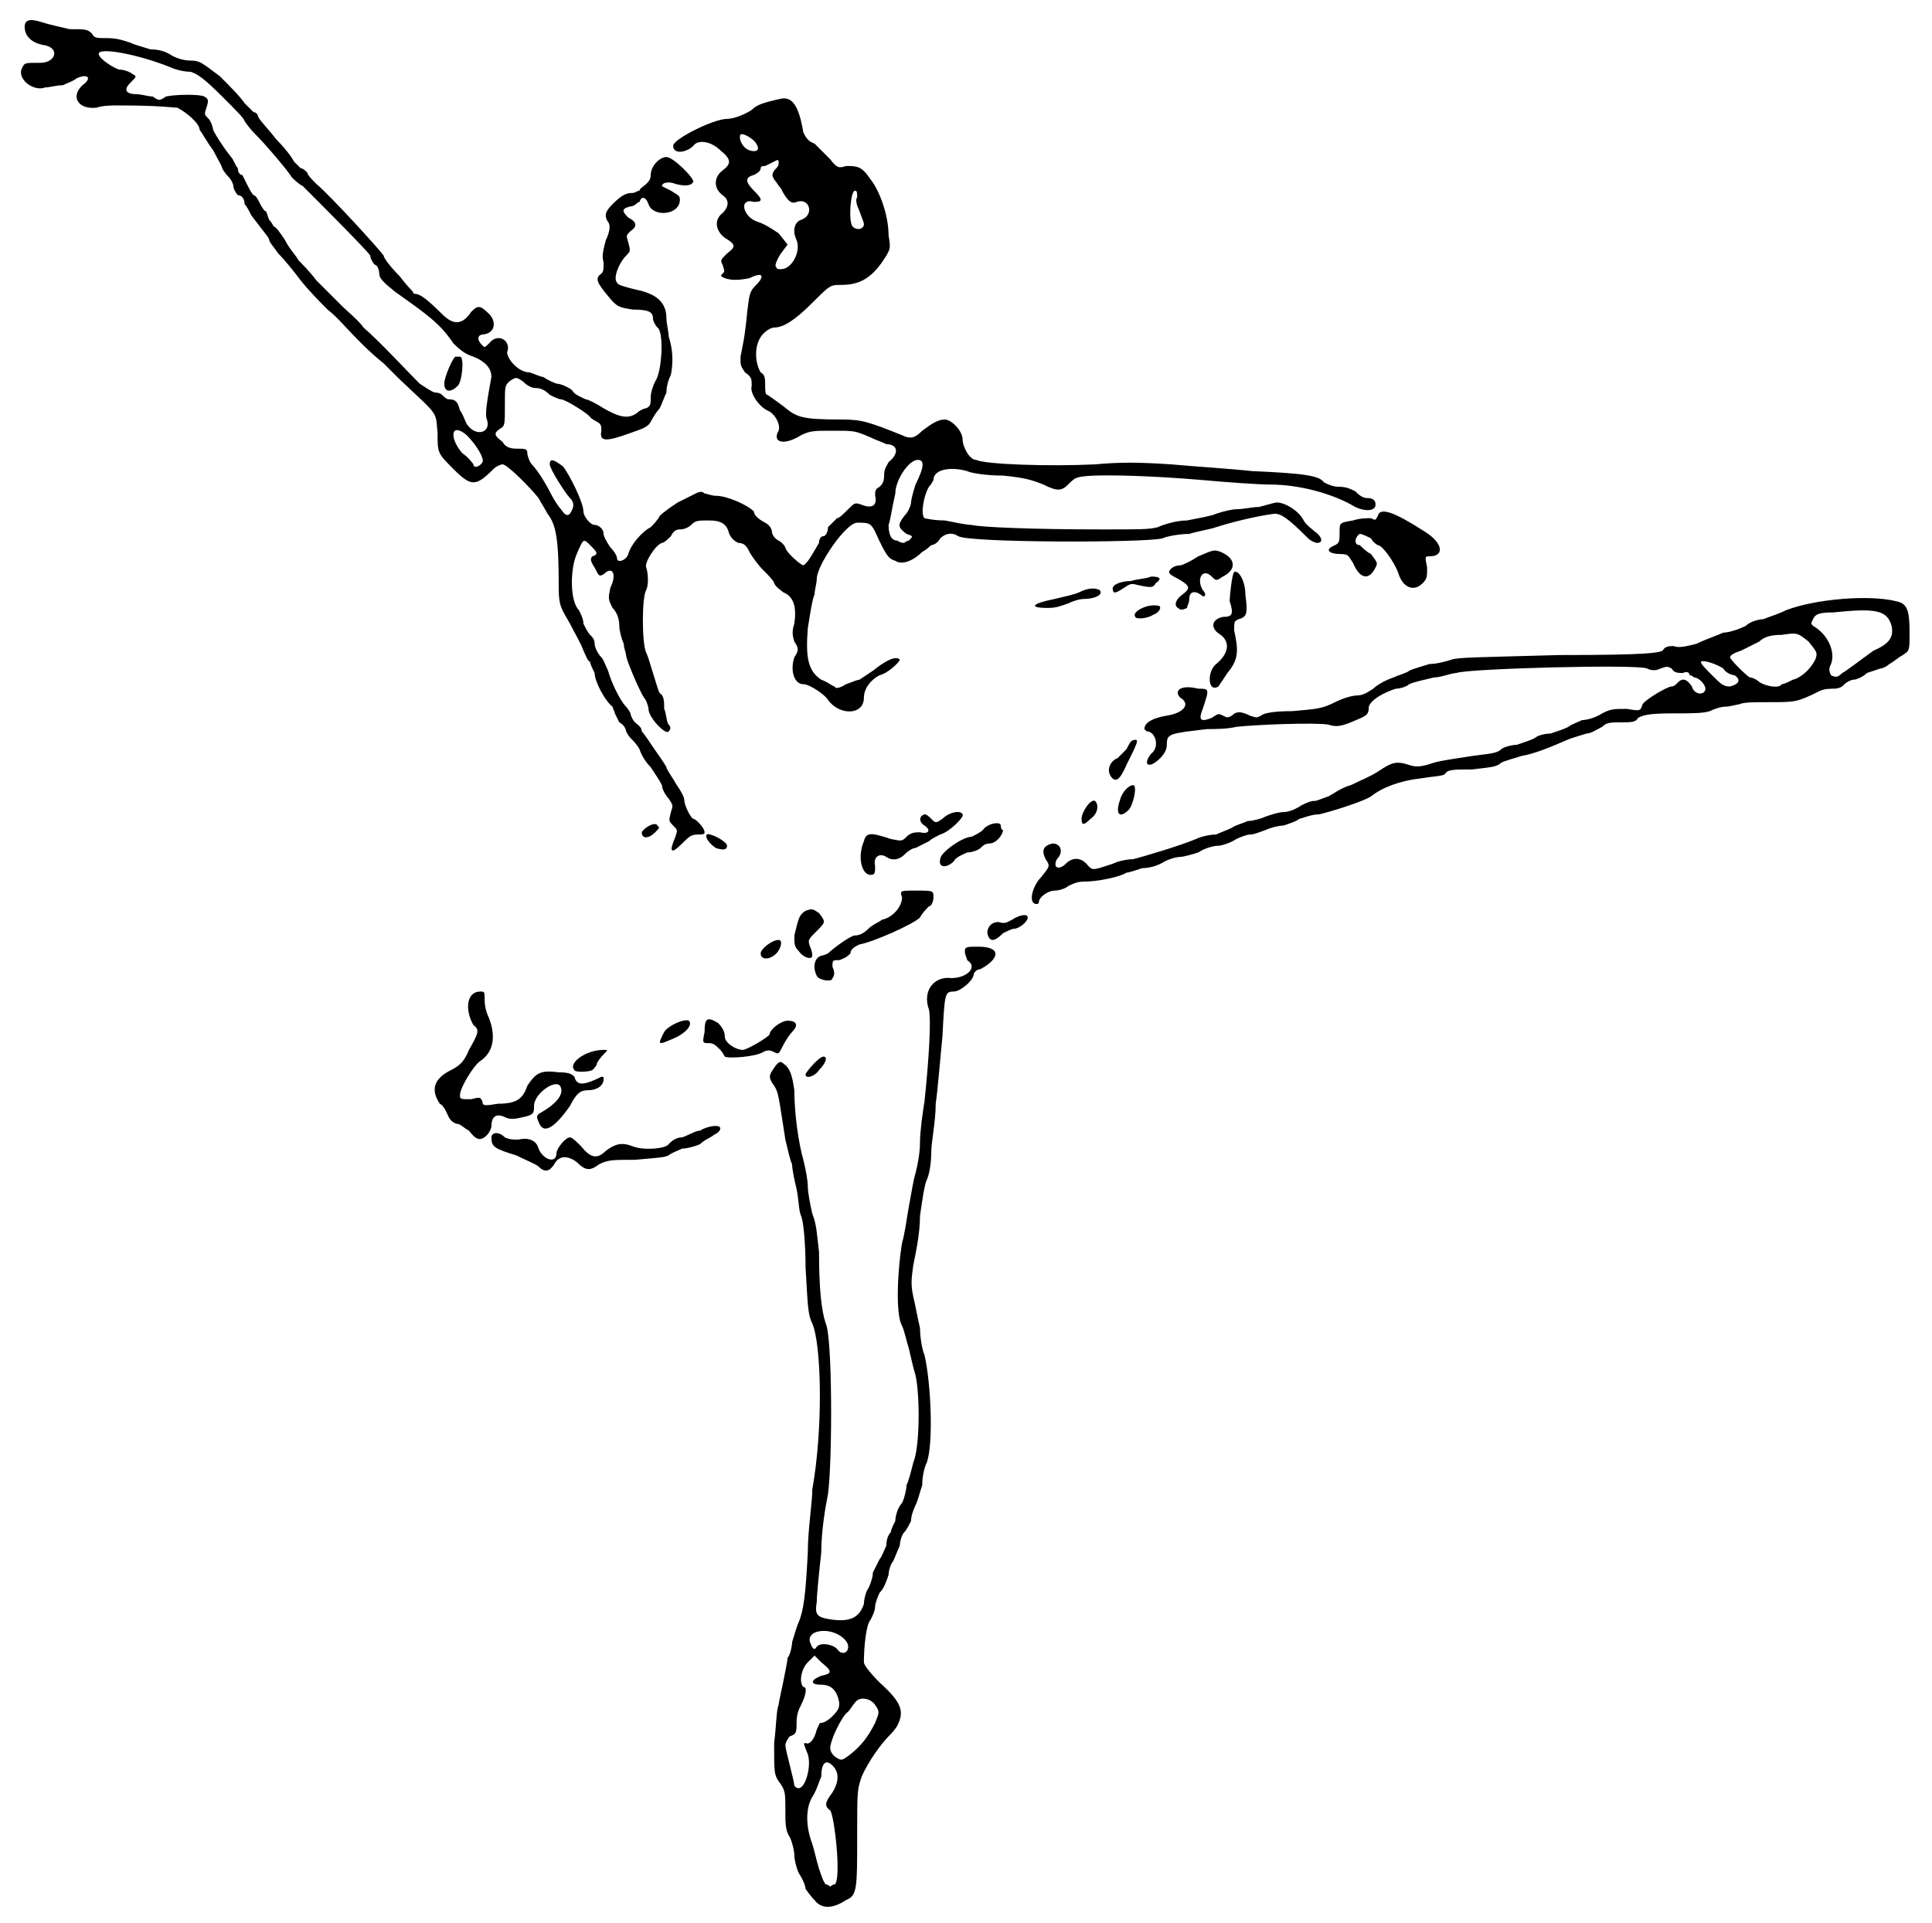
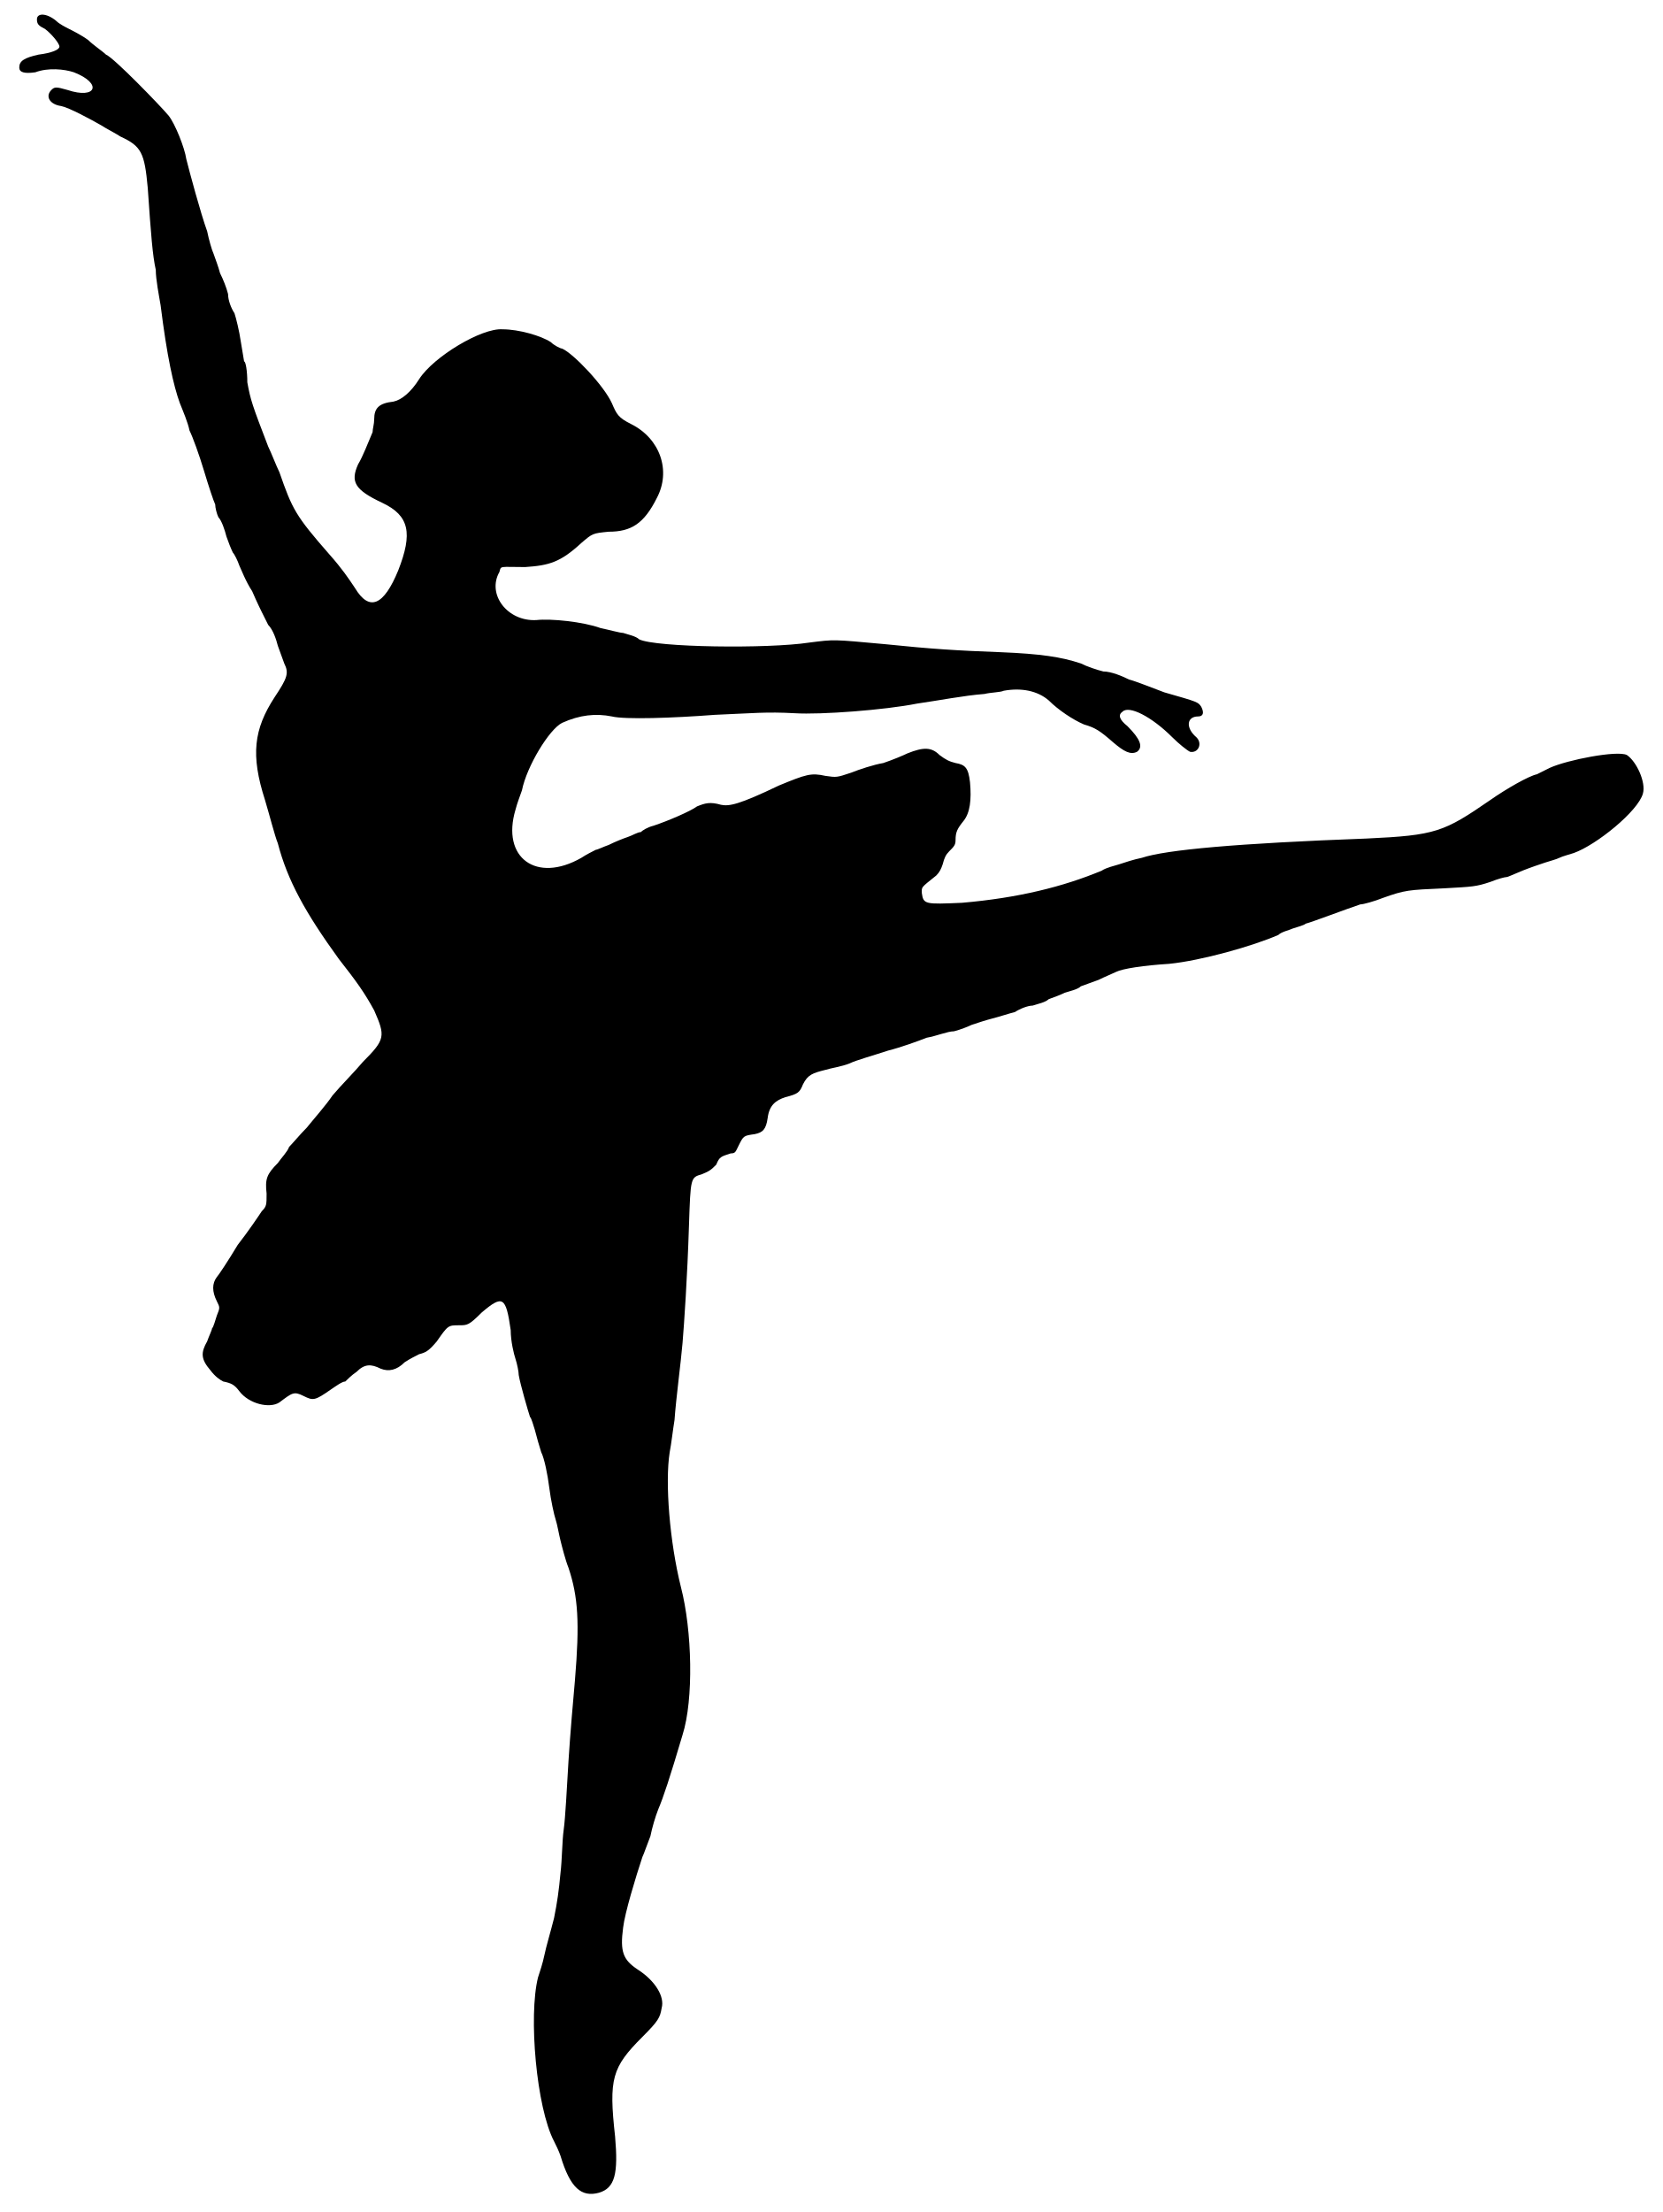
- <svg xmlns="http://www.w3.org/2000/svg" viewBox="70 78 861 857">
-   <path fill="currentColor" fill-rule="evenodd" d="M447,925C452,923 452,920 452,897C452,876 452,876 454,870C457,863 463,855 466,852C467,851 469,849 470,847C473,841 472,837 462,828C457,823 455,820 455,819C455,812 456,802 458,800C459,798 460,796 460,794C460,793 461,790 462,788C464,786 465,783 466,780C466,778 467,775 468,774C469,772 470,769 471,767C471,765 472,762 473,761C474,760 475,758 476,756C476,754 477,751 478,749C479,747 480,743 481,740C481,736 482,732 483,730C486,722 485,695 482,682C481,680 480,674 480,670C479,666 478,660 477,656C476,651 476,649 477,642C478,637 480,628 480,620C481,613 482,606 483,604C484,602 485,597 485,592C485,587 487,578 487,570C488,563 489,550 490,540C491,521 491,520 495,520C498,520 504,515 504,512C504,512 505,510 507,510C516,505 516,500 506,500C501,500 500,500 500,502C500,504 501,505 501,506C506,509 501,514 494,514C486,513 481,520 484,528C485,533 484,550 482,569C481,575 480,583 480,587C480,592 479,597 478,601C477,604 476,611 475,616C474,622 473,629 472,632C470,644 469,664 472,669C473,671 474,676 475,679C476,683 477,688 478,691C480,700 480,723 477,730C476,734 475,738 474,740C474,742 473,746 472,748C470,750 469,754 469,756C468,758 467,760 467,761C466,762 465,764 465,767C464,769 463,772 462,773C461,775 460,777 459,779C459,781 458,784 457,786C456,787 455,791 455,793C453,799 449,801 441,800C434,799 433,798 434,792C434,789 435,779 436,770C436,760 438,749 439,744C441,729 441,674 438,668C436,662 435,652 435,636C434,628 434,624 432,619C431,615 430,609 430,607C430,604 429,599 428,595C426,588 424,575 424,564C423,557 422,554 419,552C418,551 417,551 415,554C413,557 412,558 415,562C417,565 417,567 420,586C421,590 422,595 423,597C423,599 424,604 425,608C426,613 426,618 427,620C428,622 429,632 429,643C430,660 430,664 432,668C436,677 437,714 432,742C432,748 430,760 430,770C429,790 428,796 426,801C425,803 424,807 423,810C423,812 422,816 421,817C421,818 420,823 419,828C418,833 417,837 417,838C416,840 416,847 415,855C415,868 415,869 417,872C420,876 420,877 420,885C420,891 420,894 422,897C423,899 424,903 424,905C424,907 425,911 426,913C428,916 429,919 429,920C429,920 431,923 433,925C436,929 441,929 447,925ZM438,918C437,917 436,914 435,911C434,908 433,903 432,900C429,892 429,884 432,879C434,876 435,872 436,870C436,864 438,862 441,865C444,868 444,872 441,877C438,881 437,883 440,885C442,888 445,916 442,918C441,918 440,919 440,919C440,919 439,918 438,918ZM424,874C424,872 420,858 420,856C420,855 421,853 422,852C425,851 425,850 425,846C425,842 426,840 427,838C429,834 430,830 428,830C426,828 427,822 430,819L433,816L436,819C441,823 441,824 436,825C431,827 431,829 436,829C440,829 443,831 444,837C444,839 444,840 441,843C439,845 437,846 436,846C435,846 435,847 434,849C433,853 431,856 429,855C428,855 428,855 430,860C432,866 428,879 424,874ZM442,861C441,860 440,859 440,857C440,854 445,843 448,841C449,840 450,838 451,837C453,834 458,835 460,838C462,841 462,841 460,846C457,852 454,856 449,860C445,863 445,863 442,861ZM443,813C441,811 436,810 434,812C433,814 432,813 431,810C430,807 433,805 437,805C443,805 448,809 448,812C448,815 445,816 443,813ZM317,597C319,593 323,593 327,596C331,600 333,600 337,597C341,595 343,595 353,595C364,594 366,594 368,593C369,592 372,591 374,590C376,590 380,589 382,588C384,586 387,585 388,584C390,583 391,582 391,581C391,579 385,580 382,582C380,582 377,584 374,585C371,585 369,587 368,588C367,590 357,591 352,589C347,587 344,588 340,591C336,595 333,594 329,589C327,587 325,585 324,585C322,585 318,590 318,592C318,597 312,595 310,590C309,586 305,585 301,586C299,586 297,586 295,585C292,582 289,583 289,585C289,589 290,590 300,593C304,595 309,597 310,598C313,601 315,600 317,597ZM287,584C288,583 289,581 289,580C289,576 291,574 295,576C297,577 299,577 303,576C308,575 308,574 308,571C308,565 319,558 320,563C321,566 318,570 311,574C309,575 309,576 310,578C312,584 317,581 324,571C327,565 329,564 332,564C336,564 339,562 339,559C339,558 339,558 338,558C330,562 327,562 326,558C325,557 324,556 319,556C311,555 309,556 305,562C303,568 300,570 292,570C286,571 285,571 285,569C284,567 284,567 280,568C275,568 275,568 275,566C275,563 281,553 284,551C290,547 291,540 288,532C287,530 286,527 286,524C286,520 286,520 284,520C278,520 277,528 281,535C284,537 283,539 279,546C277,551 275,553 271,555C263,559 262,564 266,570C268,571 269,574 270,576C271,578 273,579 274,579C275,579 277,581 279,582C282,586 284,587 287,584ZM435,555C438,552 439,549 437,549C435,549 429,556 429,557C429,559 433,558 435,555ZM334,555C335,554 336,553 336,552C336,552 337,550 339,548C341,546 341,546 339,546C331,546 323,552 326,555C326,556 332,556 334,555ZM410,547C412,546 413,546 415,547C417,548 417,548 419,544C420,542 422,539 423,538C426,535 425,533 421,533C418,533 413,537 413,539C413,540 403,546 401,546C398,546 393,543 393,540C393,538 392,536 390,534C385,531 384,532 384,538C383,543 383,543 386,543C388,543 389,544 391,546C392,547 393,549 393,549C395,550 407,549 410,547ZM370,541C375,539 379,535 377,533C375,532 368,535 366,538C363,544 363,544 370,541ZM441,514C442,513 442,511 441,509C441,506 441,506 444,506C447,505 448,504 449,503C449,501 451,500 453,499C459,498 477,490 480,487C481,485 483,483 484,482C485,482 486,480 486,478C486,475 486,475 478,475C471,475 471,475 472,478C472,482 468,487 463,488C462,489 459,490 457,492C455,494 453,495 451,495C449,495 441,501 439,503C439,503 437,504 436,504C433,505 432,509 434,513C435,515 441,516 441,514ZM416,503C418,501 419,497 417,497C414,497 409,501 409,503C409,506 413,506 416,503ZM432,504C432,504 432,502 431,500C430,497 430,497 434,493C438,489 438,489 435,485C432,483 432,483 429,484C426,486 426,487 424,495C424,499 424,500 426,502C428,505 432,506 432,504ZM517,494C519,493 521,492 522,492C524,492 528,489 528,487C528,485 524,486 521,488C519,489 518,490 515,489C512,489 510,491 510,494C511,498 513,498 517,494ZM533,480C533,478 537,475 540,475C542,475 545,474 546,473C548,472 550,471 553,471C559,471 569,469 572,467C573,467 576,466 579,465C582,465 586,464 589,462C591,461 594,460 596,460C597,460 601,459 604,458C607,456 611,455 613,455C614,455 618,454 621,452C623,451 626,450 627,450C629,450 631,449 634,448C636,447 640,446 642,446C645,445 648,444 649,443C650,443 654,441 658,441C666,439 678,435 681,433C686,429 694,426 703,425C709,424 713,424 714,423C715,421 718,421 726,421C734,420 737,420 739,418C741,417 745,416 748,415C754,414 761,411 768,408C770,407 774,406 777,405C779,405 782,403 784,402C786,400 788,400 792,400C797,400 799,400 800,398C802,397 804,396 815,396C824,396 829,396 832,395C834,394 837,393 839,393C841,393 844,392 845,392C847,391 851,391 859,391C870,391 871,391 881,386C883,385 886,385 887,385C890,385 891,384 892,383C893,382 895,381 896,381C897,381 900,380 902,378C905,377 908,376 908,376C909,376 911,375 912,374C914,373 916,371 918,370C921,368 921,368 921,360C921,350 920,347 915,346C903,343 879,345 866,350C862,352 858,353 856,354C854,354 850,355 848,357C846,358 841,360 838,360C836,361 830,363 826,365C822,366 818,367 816,366C814,366 812,366 811,368C809,369 805,370 765,370C729,371 720,371 717,372C714,373 710,374 707,374C704,375 700,376 698,377C697,378 693,379 691,380C688,381 684,383 682,385C679,387 677,388 675,388C673,388 669,389 665,391C659,394 657,394 646,395C637,395 633,396 632,397C630,398 630,398 627,397C623,395 621,395 619,397C617,398 617,398 615,397C613,396 613,396 610,398C605,400 604,399 606,394C609,385 609,385 604,385C596,383 593,386 596,389C601,392 597,396 590,397C584,398 580,400 580,403C580,403 581,404 581,404C585,404 587,411 583,414C579,419 582,421 587,416C589,414 590,412 590,410C590,405 591,405 608,403C611,403 617,403 621,402C630,401 656,400 662,401C665,402 667,402 672,400C679,397 680,397 680,393C681,390 686,387 692,385C694,385 697,384 698,383C700,382 705,381 709,380C712,380 717,378 719,378C724,376 800,374 804,376C806,377 808,377 810,376C813,375 813,375 815,376C816,378 818,378 820,378C822,377 823,378 823,379C824,379 825,380 825,380C827,380 830,383 830,385C830,388 825,388 824,384C822,381 820,380 818,382C817,383 816,384 815,384C813,384 803,390 802,392C801,395 801,395 795,394C789,394 788,394 784,396C781,398 777,399 775,399C773,400 770,401 769,402C767,403 764,404 761,405C758,405 755,406 754,407C752,408 749,409 746,410C744,410 740,411 739,412C737,414 733,414 726,415C720,416 712,417 709,418C703,420 701,420 698,419C692,417 690,418 684,422C681,424 676,426 672,428C668,429 664,432 662,433C659,434 657,435 656,435C654,435 652,436 650,437C647,439 644,440 642,440C640,440 637,441 634,442C632,443 628,444 626,444C624,445 620,446 619,447C617,448 614,449 612,450C609,450 605,451 603,452C596,455 579,460 575,461C572,461 568,462 566,463C557,466 557,466 555,464C552,460 548,460 545,463C542,466 539,465 541,461C544,458 543,454 539,454C535,455 534,457 536,461C538,464 538,464 534,469C530,473 528,481 532,481C532,481 533,481 533,480ZM460,464C459,460 462,458 465,460C468,462 471,461 473,459C475,457 477,456 478,456C480,455 482,454 484,453C485,452 487,451 489,450C493,449 500,442 499,441C498,439 493,440 490,443C487,445 487,445 485,443C484,442 483,441 482,441C479,442 480,445 482,446C485,448 484,450 480,449C478,449 476,449 474,451C472,453 472,453 467,452C458,449 456,449 455,453C452,460 454,468 458,468C460,468 460,467 460,464ZM495,462C496,460 499,459 501,458C503,458 506,457 507,456C508,455 509,454 511,454C514,454 517,450 517,448C516,448 516,446 516,446C516,444 510,445 508,448C507,449 505,450 503,451C499,451 489,458 489,461C488,465 492,465 495,462ZM374,454C377,451 378,450 381,450C383,450 384,450 384,449C384,447 380,443 379,443C378,443 375,437 375,435C375,433 373,430 371,427C370,425 367,421 367,420C366,418 363,414 361,411C359,408 357,405 356,404C356,402 354,401 353,400C352,399 351,397 351,396C351,396 350,394 349,393C346,390 342,381 341,377C340,375 339,372 338,371C336,369 335,366 335,365C335,363 334,362 333,361C332,360 331,358 330,356C330,354 329,352 328,350C324,346 324,332 327,325C330,318 330,318 333,321C336,324 337,325 334,326C333,327 333,328 335,331C337,335 337,335 339,334C343,330 345,334 342,340C341,345 341,345 343,349C345,351 346,354 346,357C346,359 347,363 348,365C348,367 349,369 349,370C349,372 355,386 357,389C358,390 359,393 359,394C359,398 367,406 368,404C369,403 369,402 368,401C367,400 367,396 366,394C366,391 366,388 364,387C363,385 362,381 361,378C360,375 359,371 358,369C356,365 356,344 358,341C359,339 359,334 358,331C357,329 362,321 365,320C366,320 368,318 369,317C370,315 371,314 373,314C375,314 377,313 378,312C380,310 381,310 386,310C392,310 394,312 395,316C396,318 397,319 399,320C402,320 403,322 404,324C405,326 408,330 410,332C412,334 415,337 415,338C416,340 418,341 419,342C424,344 425,349 424,356C423,359 423,361 424,364C426,367 426,368 424,371C422,377 424,383 428,383C431,383 438,388 439,390C444,397 455,397 455,389C455,385 458,381 462,379C466,378 471,373 471,372C469,370 464,373 459,377C456,379 453,381 453,381C452,381 450,382 447,383C444,385 442,385 442,384C441,384 439,382 436,381C430,377 429,371 430,358C431,352 432,345 433,343C433,341 434,338 434,336C434,330 447,311 452,311C457,311 458,311 460,315C465,326 466,327 469,328C472,330 477,328 481,324C483,323 485,321 485,321C486,321 488,320 489,318C491,316 494,315 497,317C502,320 580,320 588,318C590,317 596,316 600,316C603,315 609,314 612,313C618,311 630,308 638,307C641,307 644,309 653,318C654,319 656,320 657,320C660,320 659,317 656,315C655,314 652,312 651,310C649,306 643,302 639,302C638,302 635,303 631,304C628,304 624,305 621,305C619,305 615,306 612,307C610,308 604,309 599,310C594,310 588,312 586,313C582,314 579,314 561,314C530,314 507,313 503,312C501,312 496,311 491,310C486,310 482,309 482,309C480,307 482,298 484,295C485,294 486,292 486,292C486,287 494,286 501,288C503,289 510,290 517,290C527,291 530,292 535,294C541,297 543,297 546,294C547,293 549,291 550,291C554,289 583,290 606,292C617,293 631,294 636,294C649,294 664,298 674,304C678,306 683,306 683,303C683,301 682,300 679,300C677,300 675,298 674,297C672,296 670,295 667,295C664,295 662,294 660,293C658,290 651,289 628,288C619,287 603,286 592,285C577,284 569,284 558,285C537,286 509,285 505,283C502,283 499,277 499,274C499,270 494,265 491,265C488,265 485,267 481,270C478,273 476,274 472,272C457,266 454,265 445,265C427,265 425,264 419,259C415,256 412,254 412,254C411,254 411,252 411,250C411,247 411,245 409,244C406,239 406,230 411,226C412,225 414,224 415,224C419,224 424,221 432,213C440,205 440,205 445,205C453,205 458,202 463,195C467,189 467,189 466,183C466,174 462,163 458,158C454,152 452,152 447,152C444,153 443,153 440,149C438,147 435,144 433,142C430,141 429,139 428,137C426,125 423,121 418,122C409,124 407,125 405,127C402,129 397,131 394,131C388,131 370,140 370,143C370,147 376,146 379,143C381,140 387,141 391,145C396,149 396,151 392,154C388,157 388,162 392,165C395,167 395,170 392,173C388,176 389,181 393,184C398,187 398,188 394,191C391,194 391,194 392,196C393,199 393,199 392,200C391,201 391,201 393,202C396,203 399,203 404,202C410,199 411,201 407,205C404,208 404,209 403,217C402,228 401,232 400,237C400,241 400,241 402,244C405,246 405,247 405,250C404,253 408,259 412,261C415,262 418,267 417,270C414,275 419,277 427,272C431,270 433,270 441,270C451,270 451,270 458,273C460,274 463,275 465,276C470,276 471,280 466,284C465,286 464,287 464,290C464,293 463,294 462,295C460,296 460,297 460,299C461,303 459,305 454,303C451,302 451,302 448,305C446,307 444,309 443,309C442,310 440,312 439,313C439,315 438,317 437,317C436,317 435,318 435,320C432,325 430,329 428,330C427,330 420,324 420,322C420,322 419,320 417,319C415,318 414,316 414,315C414,314 413,312 411,311C409,310 406,308 406,306C403,303 394,299 389,299C387,299 385,298 384,298C383,297 382,297 380,298C378,299 374,301 372,302C369,304 366,306 364,308C363,310 361,312 360,313C356,315 351,321 350,325C349,328 345,329 345,327C345,326 344,324 342,322C340,319 339,317 339,316C339,314 337,312 335,312C333,312 330,308 330,306C330,302 324,290 321,286C317,283 315,282 315,285C315,287 322,298 324,300C326,302 326,304 324,307C323,308 322,308 320,305C319,304 317,301 316,299C314,295 310,288 307,285C306,284 305,281 305,280C305,278 304,278 300,278C297,278 295,277 294,275C290,272 290,271 293,269C295,268 295,267 295,259C295,250 295,250 297,248C300,246 300,246 303,248C305,250 307,251 309,251C311,251 313,252 315,254C317,255 319,256 320,256C322,256 333,263 333,264C333,264 334,265 336,266C338,267 338,268 338,270C337,275 340,275 351,271C357,269 359,268 360,266C361,264 363,261 364,260C365,258 366,255 367,253C367,250 368,247 369,245C370,240 370,234 368,228C368,226 367,222 367,220C367,213 363,209 353,207C349,206 345,205 345,204C343,202 346,195 349,192C351,190 351,190 350,186C349,183 349,183 351,181C354,179 354,177 350,175C347,172 347,171 351,170C353,170 354,168 355,168C356,165 358,166 359,169C361,175 373,174 373,167C373,165 372,165 369,163C367,162 365,161 365,161C365,159 369,159 371,160C375,161 378,161 379,159C379,157 370,148 367,148C364,148 360,152 360,156C360,158 359,159 358,160C357,161 355,162 355,163C354,163 353,164 352,164C349,164 347,165 343,169C340,172 339,174 341,177C342,178 342,181 340,185C339,189 338,192 339,195C339,198 339,199 338,200C335,202 336,204 341,210C345,215 346,215 352,216C359,216 361,217 361,220C361,221 362,223 363,224C366,226 365,244 362,248C361,250 360,253 360,255C360,258 360,259 358,260C357,260 355,261 354,262C350,265 346,264 339,260C336,258 332,256 331,256C329,255 326,254 325,252C324,251 320,249 318,249C315,248 312,246 312,246C311,246 309,245 306,244C301,244 296,238 296,235C298,230 292,226 288,231C286,233 286,233 285,232C282,229 283,227 286,227C291,226 291,221 288,218C284,214 283,214 280,217C276,223 272,223 267,218C260,211 257,209 255,209C255,209 254,209 254,208C254,208 251,205 248,201C244,197 241,193 241,192C239,189 217,165 211,160C209,158 207,156 207,155C206,154 205,153 204,153C203,152 202,151 201,150C200,148 197,144 193,140C190,136 186,132 185,130C185,129 184,128 183,128C183,128 181,126 179,124C177,121 172,116 168,112C160,106 159,105 155,105C152,105 149,104 147,103C144,101 141,100 137,100C134,99 130,98 128,97C125,96 122,95 118,95C113,95 112,95 111,93C109,91 108,91 101,91C97,90 92,89 89,88C83,86 81,87 81,90C81,94 84,97 89,98C97,99 95,106 88,106C81,106 81,106 80,108C77,113 85,119 90,117C92,117 95,116 98,116C100,115 103,114 104,113C108,111 111,112 108,115C101,120 104,127 113,126C116,125 120,125 122,125C142,125 147,126 149,126C153,128 159,133 159,136C160,137 162,141 165,145C167,149 169,152 169,153C169,153 170,155 172,157C173,158 174,160 174,161C174,162 175,164 176,165C178,165 179,167 179,169C180,170 181,172 182,174C188,182 190,184 190,185C190,186 192,188 194,191C197,194 201,199 204,203C208,208 213,213 216,216C221,220 223,223 231,231C232,232 236,236 241,240C242,241 245,244 248,247C266,264 264,261 265,271C265,280 265,280 272,287C280,295 282,295 290,287C291,286 293,285 294,285C296,285 306,295 310,300C311,302 313,305 314,307C318,312 319,319 319,340C319,348 320,349 324,356C326,360 329,365 330,368C331,370 332,373 333,373C333,374 334,376 335,378C335,382 340,391 343,393C343,394 344,395 344,396C344,396 345,398 346,400C348,401 349,403 349,404C349,404 350,406 351,407C352,408 354,410 355,412C356,415 358,418 360,420C362,423 364,426 365,428C365,430 367,433 368,434C370,437 370,437 369,440C368,444 368,444 370,446C372,448 372,448 371,451C368,458 369,459 374,454ZM394,455C394,453 386,449 385,450C384,451 386,454 389,456C392,457 394,457 394,455ZM362,449C364,447 364,447 363,446C362,444 357,447 356,449C356,452 359,452 362,449ZM556,443C559,441 560,437 558,435C556,434 552,440 552,443C552,446 553,446 556,443ZM573,439C575,437 577,428 575,428C573,428 570,431 569,435C567,441 569,443 573,439ZM572,419C577,409 578,407 575,408C574,408 573,410 572,412C571,413 569,415 568,416C565,417 563,421 565,424C567,427 569,426 572,419ZM613,384C613,384 615,381 617,378C622,372 622,368 620,359C620,355 620,355 622,354C626,353 626,351 625,343C625,337 622,332 620,333C619,334 618,344 618,346C620,352 619,353 615,353C610,354 609,358 614,361C618,364 618,369 612,374C608,377 608,387 613,384ZM833,379C830,376 828,374 828,373C829,372 835,374 838,376C839,378 842,379 843,379C846,381 845,383 841,384C838,384 837,383 833,379ZM854,382C853,381 851,380 850,380C849,380 841,372 841,371C841,370 843,369 846,368C848,367 852,365 854,364C856,362 859,361 864,361C871,360 871,360 876,364C880,369 880,369 879,372C877,376 873,380 869,381C867,382 865,383 864,383C863,385 857,384 854,382ZM886,379C885,377 885,376 886,374C888,369 885,361 878,357C877,356 877,356 878,354C879,352 880,351 887,351C906,349 911,350 913,357C914,362 912,365 905,368C898,373 893,377 891,378C889,380 888,380 886,379ZM584,352C587,351 588,348 586,348C581,347 574,351 576,353C576,354 581,354 584,352ZM599,349C599,348 600,347 600,345C600,342 602,341 605,343C607,345 608,343 606,341C603,336 606,331 610,335C612,337 612,337 615,335C621,332 621,327 614,324C611,323 611,323 604,326C601,328 597,330 596,330C593,330 591,332 591,333C591,334 593,335 595,336C600,339 601,340 597,343C594,345 593,348 595,349C596,350 597,350 599,349ZM546,347C548,346 551,345 553,345C558,345 562,343 560,341C558,340 555,340 551,342C549,343 544,344 540,345C530,347 528,349 537,349C541,349 543,348 546,347ZM571,340C574,338 574,338 578,339C583,340 584,340 585,338C588,336 587,335 583,335C581,336 577,336 574,337C569,337 565,339 566,341C566,343 568,342 571,340ZM704,338C706,336 706,335 706,331C705,326 705,326 707,326C714,326 713,320 705,315C691,306 685,304 684,308C683,310 683,310 681,309C679,309 676,309 673,310C667,311 667,311 667,315C667,319 667,320 665,321C660,323 662,325 668,325C671,325 671,326 673,329C676,336 680,337 683,331C684,329 684,329 681,325C679,324 677,322 676,321C673,321 674,317 676,316C677,316 679,317 681,318C682,320 684,321 684,321C686,321 691,328 693,333C695,340 700,342 704,338ZM470,319C467,319 466,316 466,312C467,309 467,307 469,298C469,292 475,283 479,283C482,283 482,286 478,294C477,297 476,301 476,302C476,303 475,306 473,308C470,312 470,313 474,316C477,317 477,317 475,319C474,319 473,320 473,320C473,320 471,320 470,319ZM281,285C281,285 279,282 276,280C270,273 271,266 278,272C283,277 286,283 285,284C284,286 281,287 281,285ZM278,267C277,265 276,262 275,261C274,257 273,256 270,256C269,256 268,255 267,254C267,254 266,253 264,253C263,253 260,251 257,249C251,243 239,230 232,224C230,221 225,217 222,214C220,212 215,207 211,203C208,199 204,195 203,194C202,192 199,189 197,185C195,182 193,179 192,179C192,179 191,177 190,176C189,174 189,172 188,172C188,172 187,171 186,169C185,167 184,165 183,165C182,164 181,162 180,160C179,158 178,156 178,156C177,156 176,155 176,153C175,152 174,149 173,148C169,143 166,138 165,136C165,135 164,132 163,131C161,129 161,129 162,126C163,123 163,122 161,121C159,120 149,120 144,121C141,123 141,123 138,121C136,121 133,120 131,120C126,120 125,118 128,115C131,112 131,112 129,111C128,110 125,109 123,109C120,108 114,104 114,102C114,99 131,102 146,108C148,109 152,110 155,110C158,111 161,113 169,121C175,127 179,131 179,132C179,132 181,135 183,137C189,143 199,155 200,157C201,158 203,160 205,161C211,167 235,191 235,192C235,193 236,195 237,196C238,196 239,198 239,200C239,202 241,204 246,208C260,218 266,222 272,231C276,235 278,236 281,237C286,239 289,242 289,246C287,257 286,263 287,265C289,271 282,273 278,267ZM274,250C276,248 277,237 275,237C274,237 274,237 273,237C272,237 268,246 268,249C268,253 271,253 274,250ZM416,197C415,197 416,194 418,191L421,187L417,182C414,180 411,178 408,177C401,175 399,166 406,168C410,168 410,167 406,163C402,159 402,157 406,156C408,155 409,154 409,153C409,152 410,152 411,152C411,152 413,151 415,150C417,149 417,149 417,151C417,152 416,153 415,154C414,156 414,156 415,158C416,159 417,161 418,162C421,168 423,169 425,168C431,166 433,174 427,176C424,177 423,181 425,185C427,190 423,198 418,198C417,198 416,198 416,197ZM450,179C448,177 449,163 451,163C452,163 452,164 452,166C451,167 452,170 453,172C454,175 455,177 455,178C455,180 452,181 450,179ZM404,145C401,144 399,140 400,138C401,137 406,140 407,142C409,145 407,146 404,145Z" />
+ <svg xmlns="http://www.w3.org/2000/svg" viewBox="371 78 1035 1377">
+   <path fill="currentColor" fill-rule="evenodd" d="M744,1443C754,1440 756,1431 754,1408C750,1372 752,1365 771,1346C781,1336 782,1334 783,1328C785,1321 779,1311 768,1304C759,1298 757,1293 759,1278C760,1269 767,1246 771,1234C772,1232 774,1226 776,1221C777,1216 779,1209 781,1204C784,1197 788,1185 796,1158C803,1136 802,1093 795,1066C788,1038 785,1001 788,982C789,977 790,968 791,962C792,948 795,926 796,914C797,902 799,873 800,841C801,811 801,811 808,809C813,807 814,806 817,803C819,798 820,798 826,796C829,796 829,795 831,791C834,785 834,785 841,784C846,783 848,781 849,774C850,766 854,763 860,761C868,759 869,758 871,753C874,747 877,746 885,744C888,743 895,742 900,740C904,738 915,735 924,732C932,730 943,726 948,724C954,723 961,720 965,720C969,719 974,717 976,716C979,715 985,713 989,712C993,711 999,709 1003,708C1006,706 1011,704 1014,704C1017,703 1022,702 1024,700C1027,699 1032,697 1034,696C1037,695 1042,694 1044,692C1047,691 1052,689 1055,688C1059,686 1064,684 1066,683C1070,681 1083,679 1099,678C1119,676 1151,667 1167,660C1169,658 1174,657 1176,656C1179,655 1183,654 1184,653C1188,652 1209,644 1218,641C1220,641 1227,639 1232,637C1246,632 1248,632 1270,631C1288,630 1290,630 1299,627C1304,625 1308,624 1309,624C1310,624 1314,622 1319,620C1324,618 1330,616 1333,615C1336,614 1340,613 1342,612C1344,611 1348,610 1351,609C1365,604 1391,583 1394,572C1396,565 1390,552 1384,548C1378,545 1347,551 1336,556C1334,557 1330,559 1328,560C1323,561 1309,569 1299,576C1270,596 1265,598 1222,600C1141,603 1097,607 1082,612C1077,613 1071,615 1068,616C1065,617 1060,618 1057,620C1033,630 1005,637 970,640C947,641 946,641 945,634C945,630 944,631 954,623C956,621 957,619 958,616C959,612 960,610 962,608C965,605 966,604 966,601C966,596 967,594 971,589C975,584 976,576 975,565C974,556 972,554 966,553C962,552 960,551 956,548C951,543 946,543 936,547C934,548 927,551 921,553C915,554 906,557 901,559C892,562 892,562 885,561C876,559 873,560 856,567C831,579 825,580 820,579C813,577 810,578 805,580C801,583 787,589 778,592C774,593 771,595 770,596C768,596 765,598 762,599C759,600 754,602 750,604C747,605 743,607 742,607C740,608 736,610 733,612C705,628 683,612 692,582C693,578 695,573 696,570C699,555 713,532 721,528C732,523 742,522 752,524C760,526 790,525 816,523C840,522 848,521 866,522C882,523 922,520 942,516C956,514 971,511 984,510C988,509 994,509 996,508C1007,506 1017,508 1024,514C1030,520 1039,526 1046,529C1053,531 1056,533 1064,540C1071,546 1075,548 1079,546C1083,543 1081,538 1073,530C1068,526 1067,523 1070,521C1074,517 1088,524 1101,537C1105,541 1110,545 1112,546C1117,547 1120,541 1116,537C1109,531 1110,524 1117,524C1120,524 1121,522 1119,518C1117,515 1117,515 1096,509C1088,506 1078,502 1074,501C1070,499 1063,496 1058,496C1054,495 1048,493 1044,491C1032,487 1019,485 994,484C967,483 951,482 922,479C889,476 891,476 875,478C849,482 779,481 769,476C767,474 762,473 759,472C757,472 750,470 745,469C734,465 714,463 705,464C687,465 674,448 682,434C683,430 682,431 698,431C713,430 720,428 733,416C740,410 740,410 750,409C764,409 772,404 780,388C789,371 782,351 764,342C756,338 755,336 752,329C747,318 728,298 721,295C720,295 716,293 714,291C708,287 694,283 684,283C671,282 641,300 632,314C627,322 621,327 616,328C607,329 604,332 604,339C604,342 603,345 603,347C600,354 597,362 594,367C589,378 592,383 609,391C626,399 628,410 619,433C610,455 601,459 592,444C588,438 584,432 576,423C555,399 553,395 545,372C543,368 540,360 538,356C528,330 527,327 525,316C525,309 524,303 523,303C523,303 522,297 521,291C520,284 518,276 517,273C515,270 513,265 513,261C512,257 510,252 508,248C507,244 505,239 504,236C503,234 501,227 500,222C496,211 489,185 487,177C486,170 480,155 476,150C471,144 442,114 437,112C435,110 429,106 426,103C422,100 416,97 414,96C412,95 408,93 406,91C400,86 394,86 394,90C394,93 395,94 399,96C403,99 408,105 408,107C408,109 403,111 395,112C386,114 383,116 383,120C383,123 386,124 393,123C401,120 411,121 417,123C435,130 431,140 413,134C406,132 405,132 403,134C399,138 402,143 409,144C414,145 427,152 434,156C437,158 443,161 446,163C459,169 461,173 463,195C465,224 466,237 468,246C468,252 470,262 471,268C475,300 479,318 483,329C485,334 488,341 489,346C491,350 495,361 498,371C501,381 504,390 505,392C505,394 506,398 507,400C509,402 511,408 512,412C513,415 515,420 516,422C517,423 519,427 520,430C521,432 524,440 528,446C531,453 534,459 534,459C534,459 536,463 538,467C541,470 543,476 544,480C545,483 547,488 548,491C551,497 550,500 542,512C529,532 527,548 536,576C539,586 542,598 544,603C550,626 561,646 582,675C593,689 598,696 604,707C611,723 611,725 597,739C592,745 583,754 578,760C574,766 566,775 562,780C558,784 553,790 551,792C550,795 546,799 544,802C537,809 536,812 537,821C537,828 537,829 534,832C532,835 526,844 519,853C513,863 507,872 506,873C503,877 503,882 506,888C508,892 508,892 506,897C505,900 504,904 503,905C503,906 501,910 500,913C496,920 496,924 502,931C505,935 508,937 510,938C515,939 517,940 520,944C526,952 539,955 545,951C553,945 554,944 560,947C566,950 567,950 577,943C580,941 584,938 586,938C587,937 590,934 593,932C598,927 602,927 608,930C613,932 618,931 623,926C626,924 630,922 632,921C636,920 638,919 643,913C650,903 650,903 657,903C662,903 663,903 671,895C684,884 686,885 689,906C689,913 691,921 692,924C693,927 694,932 694,934C695,940 700,957 701,960C702,961 703,965 704,968C705,972 707,979 708,982C710,986 712,996 713,1004C714,1012 716,1021 717,1024C718,1027 719,1033 720,1037C721,1041 723,1049 725,1054C731,1072 732,1088 729,1124C728,1135 726,1158 725,1174C724,1191 723,1210 722,1217C721,1224 721,1236 720,1244C719,1255 718,1262 716,1272C714,1280 711,1290 710,1295C709,1300 707,1306 706,1309C700,1333 705,1390 716,1411C717,1413 719,1417 720,1420C726,1440 733,1446 744,1443Z" />
</svg>
